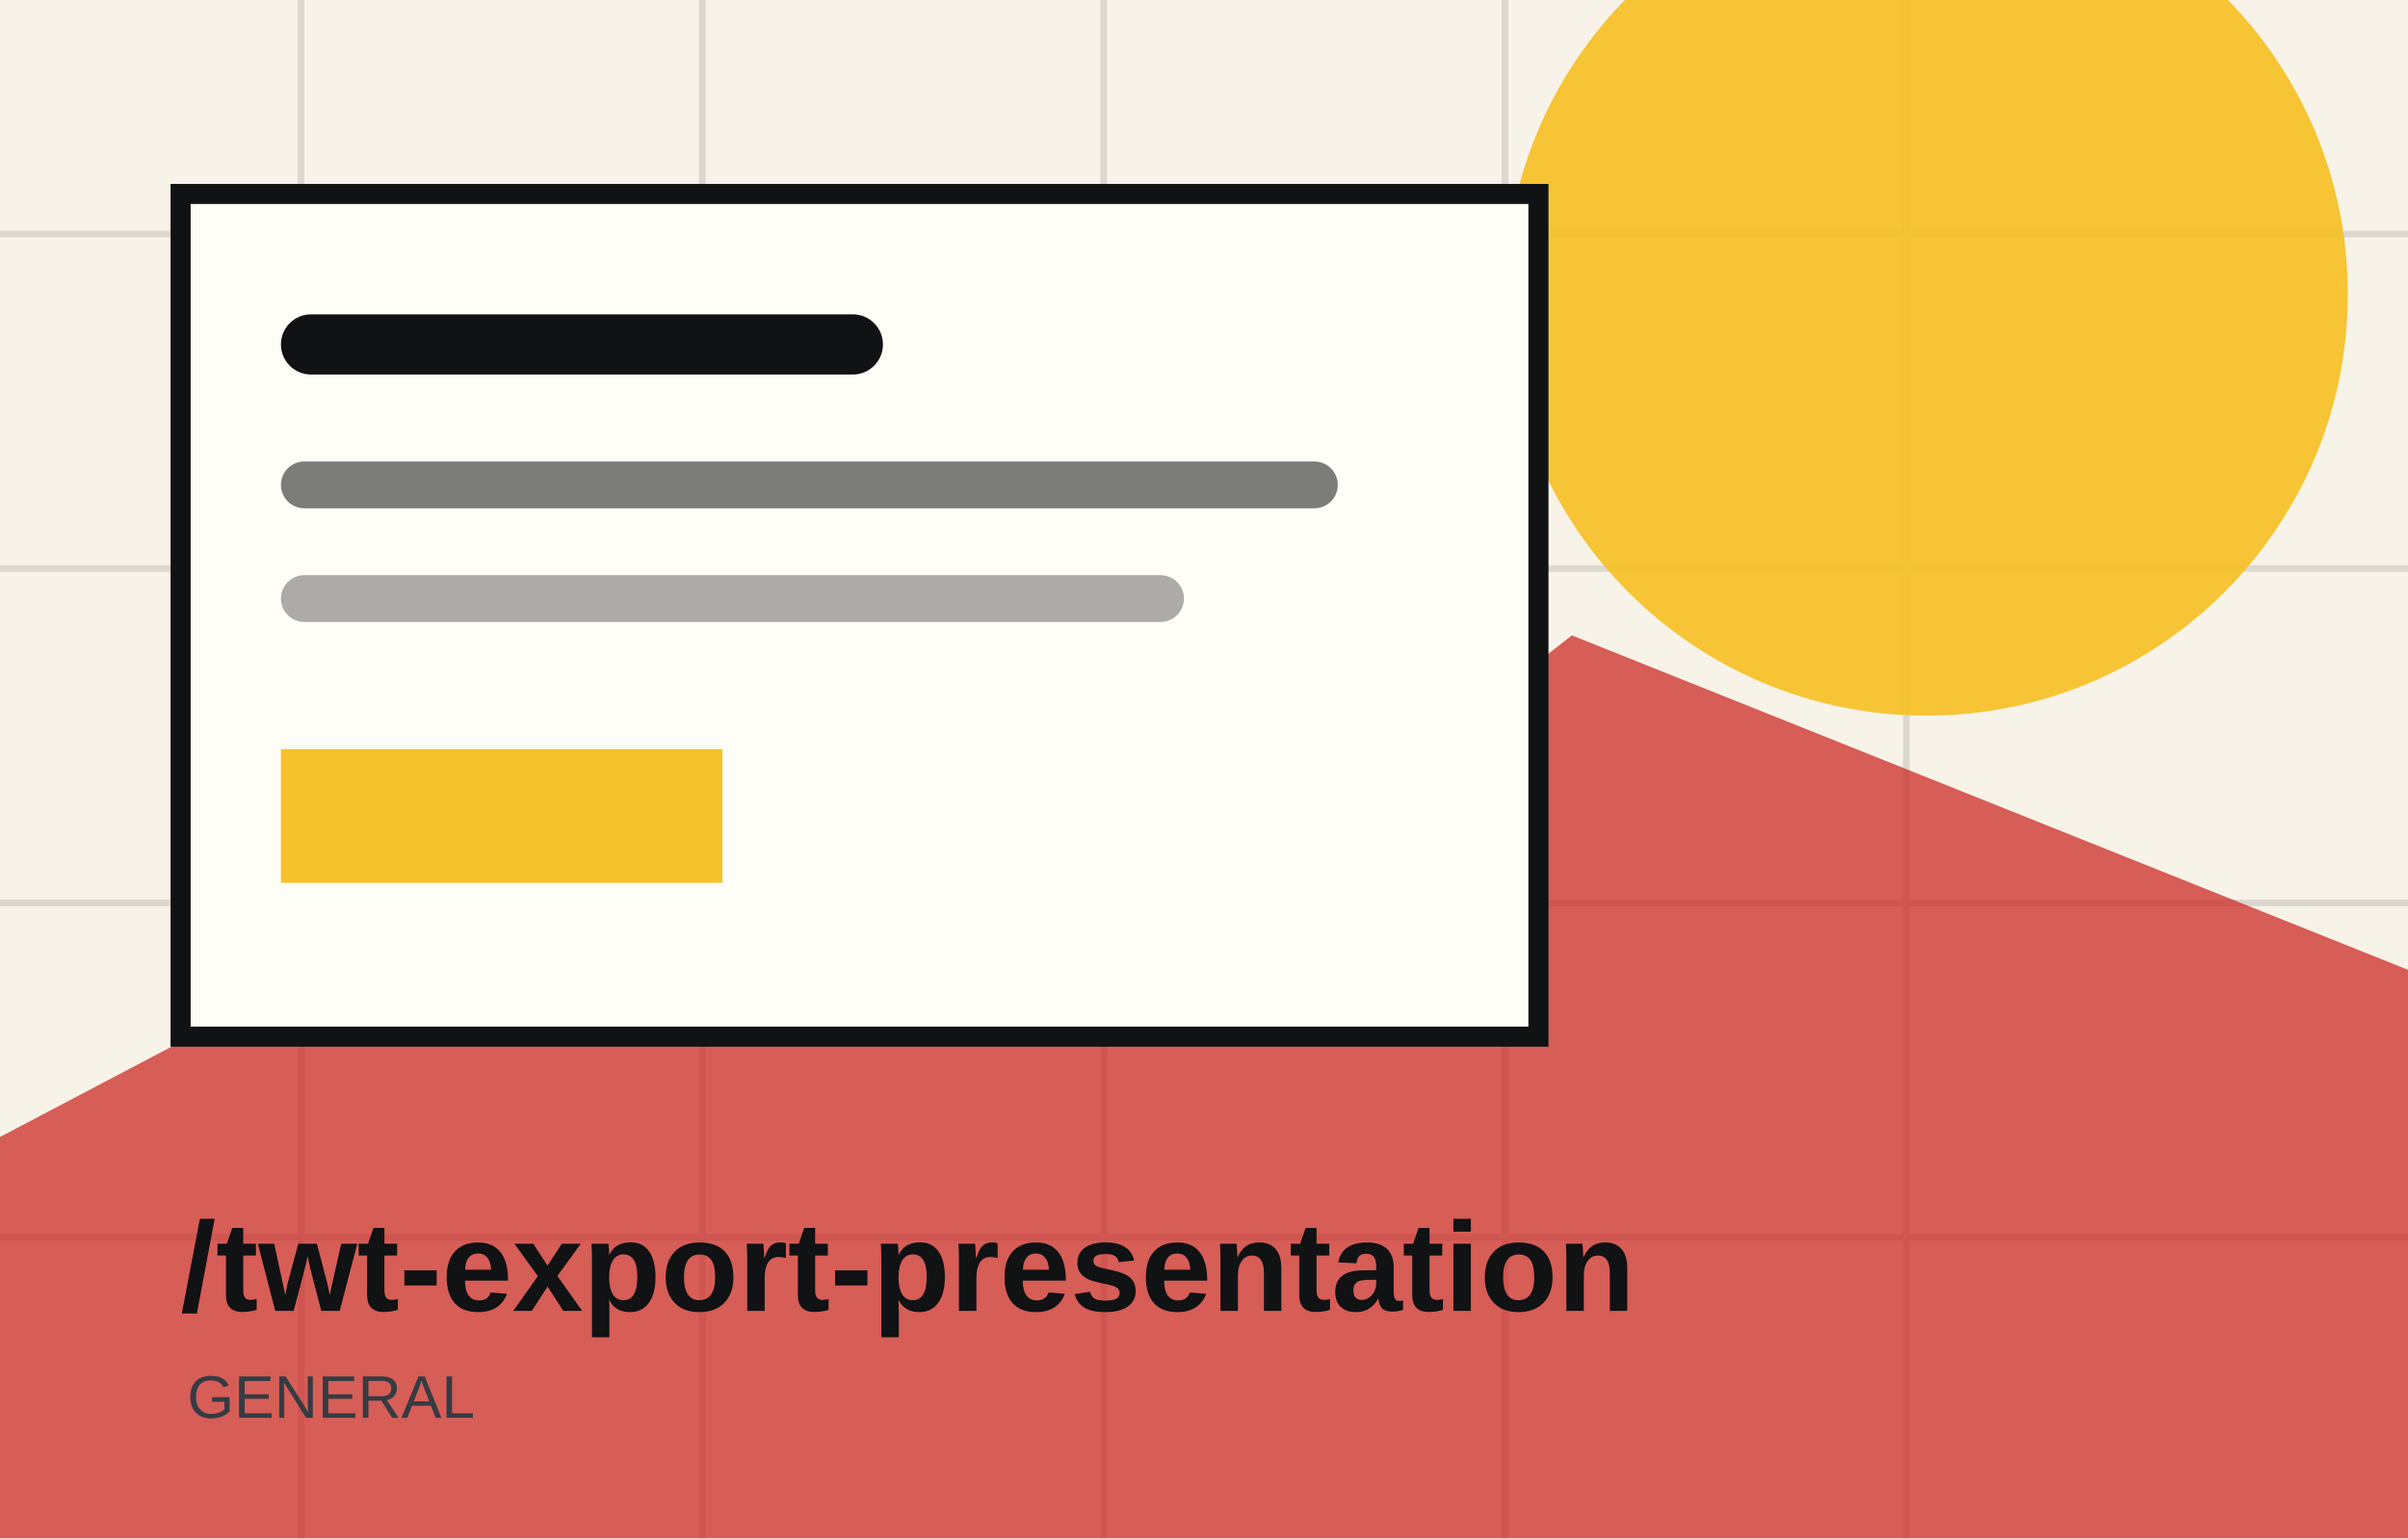
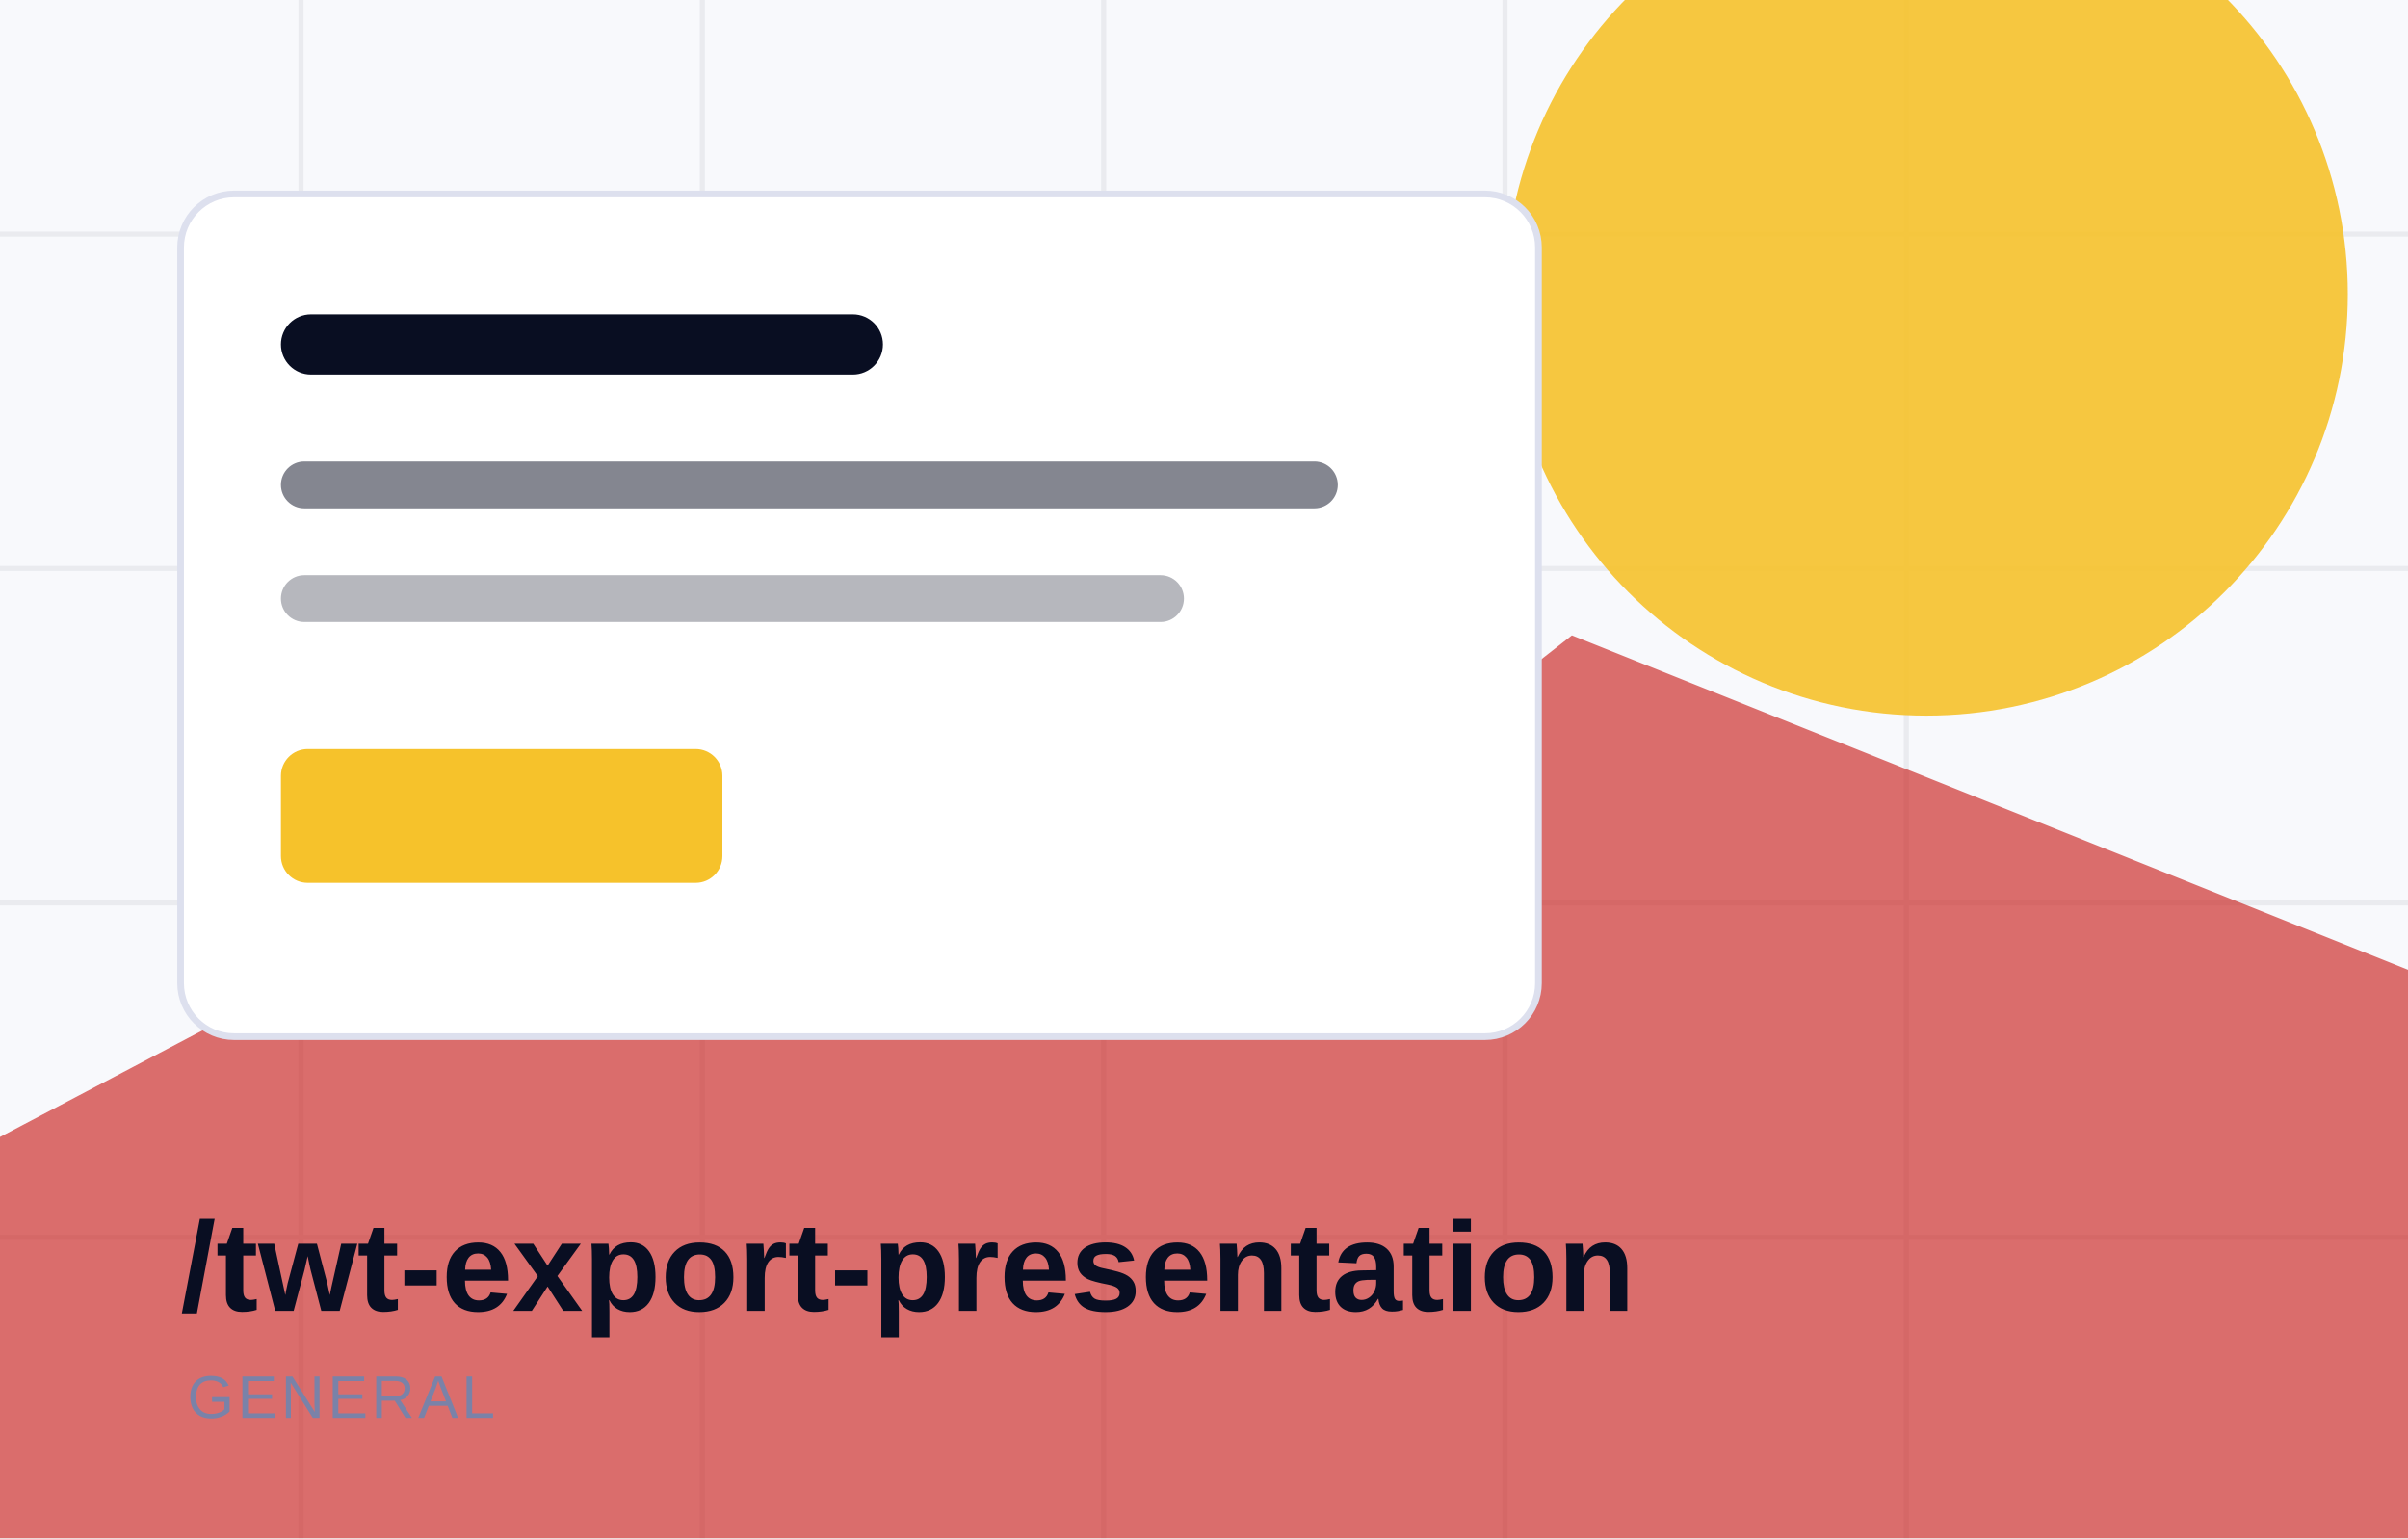
<svg xmlns="http://www.w3.org/2000/svg" width="720" height="460" viewBox="0 0 720 460" role="img" aria-label="/twt-export-presentation preview">
-   <rect width="720" height="460" fill="#f7f3e8" />
-   <path d="M0 70 H720 M0 170 H720 M0 270 H720 M0 370 H720 M90 0 V460 M210 0 V460 M330 0 V460 M450 0 V460 M570 0 V460" stroke="#101214" stroke-width="2" opacity=".12" />
-   <circle cx="576" cy="88" r="126" fill="#f6c22b" opacity=".95" />
-   <path d="M0 340 L190 240 L332 298 L470 190 L720 290 V460 H0Z" fill="#ca221f" opacity=".72" />
-   <rect x="54" y="58" width="406" height="252" fill="#fffef6" stroke="#101214" stroke-width="6" />
-   <rect x="84" y="94" width="180" height="18" rx="9" fill="#101214" />
-   <rect x="84" y="138" width="316" height="14" rx="7" fill="#101214" opacity=".55" />
-   <rect x="84" y="172" width="270" height="14" rx="7" fill="#101214" opacity=".35" />
-   <rect x="84" y="224" width="132" height="40" fill="#f6c22b" />
-   <text x="54" y="392" fill="#101214" font-family="Arial Black, Arial, sans-serif" font-size="38" font-weight="900">/twt-export-presentation</text>
-   <text x="56" y="424" fill="#363b42" font-family="Arial, sans-serif" font-size="18">GENERAL</text>
+   <rect width="720" height="460" fill="#f8f9fc" />
+   <path d="M0 70 H720 M0 170 H720 M0 270 H720 M0 370 H720 M90 0 V460 M210 0 V460 M330 0 V460 M450 0 V460 M570 0 V460" stroke="#090e22" stroke-width="1.5" opacity=".06" />
+   <circle cx="576" cy="88" r="126" fill="#f6c22b" opacity=".9" />
+   <path d="M0 340 L190 240 L332 298 L470 190 L720 290 V460 H0Z" fill="#ca221f" opacity=".65" />
+   <rect x="54" y="58" width="406" height="252" rx="16" fill="#ffffff" stroke="#dde0ee" stroke-width="2" />
+   <rect x="84" y="94" width="180" height="18" rx="9" fill="#090e22" />
+   <rect x="84" y="138" width="316" height="14" rx="7" fill="#090e22" opacity=".5" />
+   <rect x="84" y="172" width="270" height="14" rx="7" fill="#090e22" opacity=".3" />
+   <rect x="84" y="224" width="132" height="40" rx="8" fill="#f6c22b" />
+   <text x="54" y="392" fill="#090e22" font-family="Montserrat, Arial, sans-serif" font-size="38" font-weight="800">/twt-export-presentation</text>
+   <text x="56" y="424" fill="#7a82a8" font-family="Arial, sans-serif" font-size="18" letter-spacing="1">GENERAL</text>
</svg>
